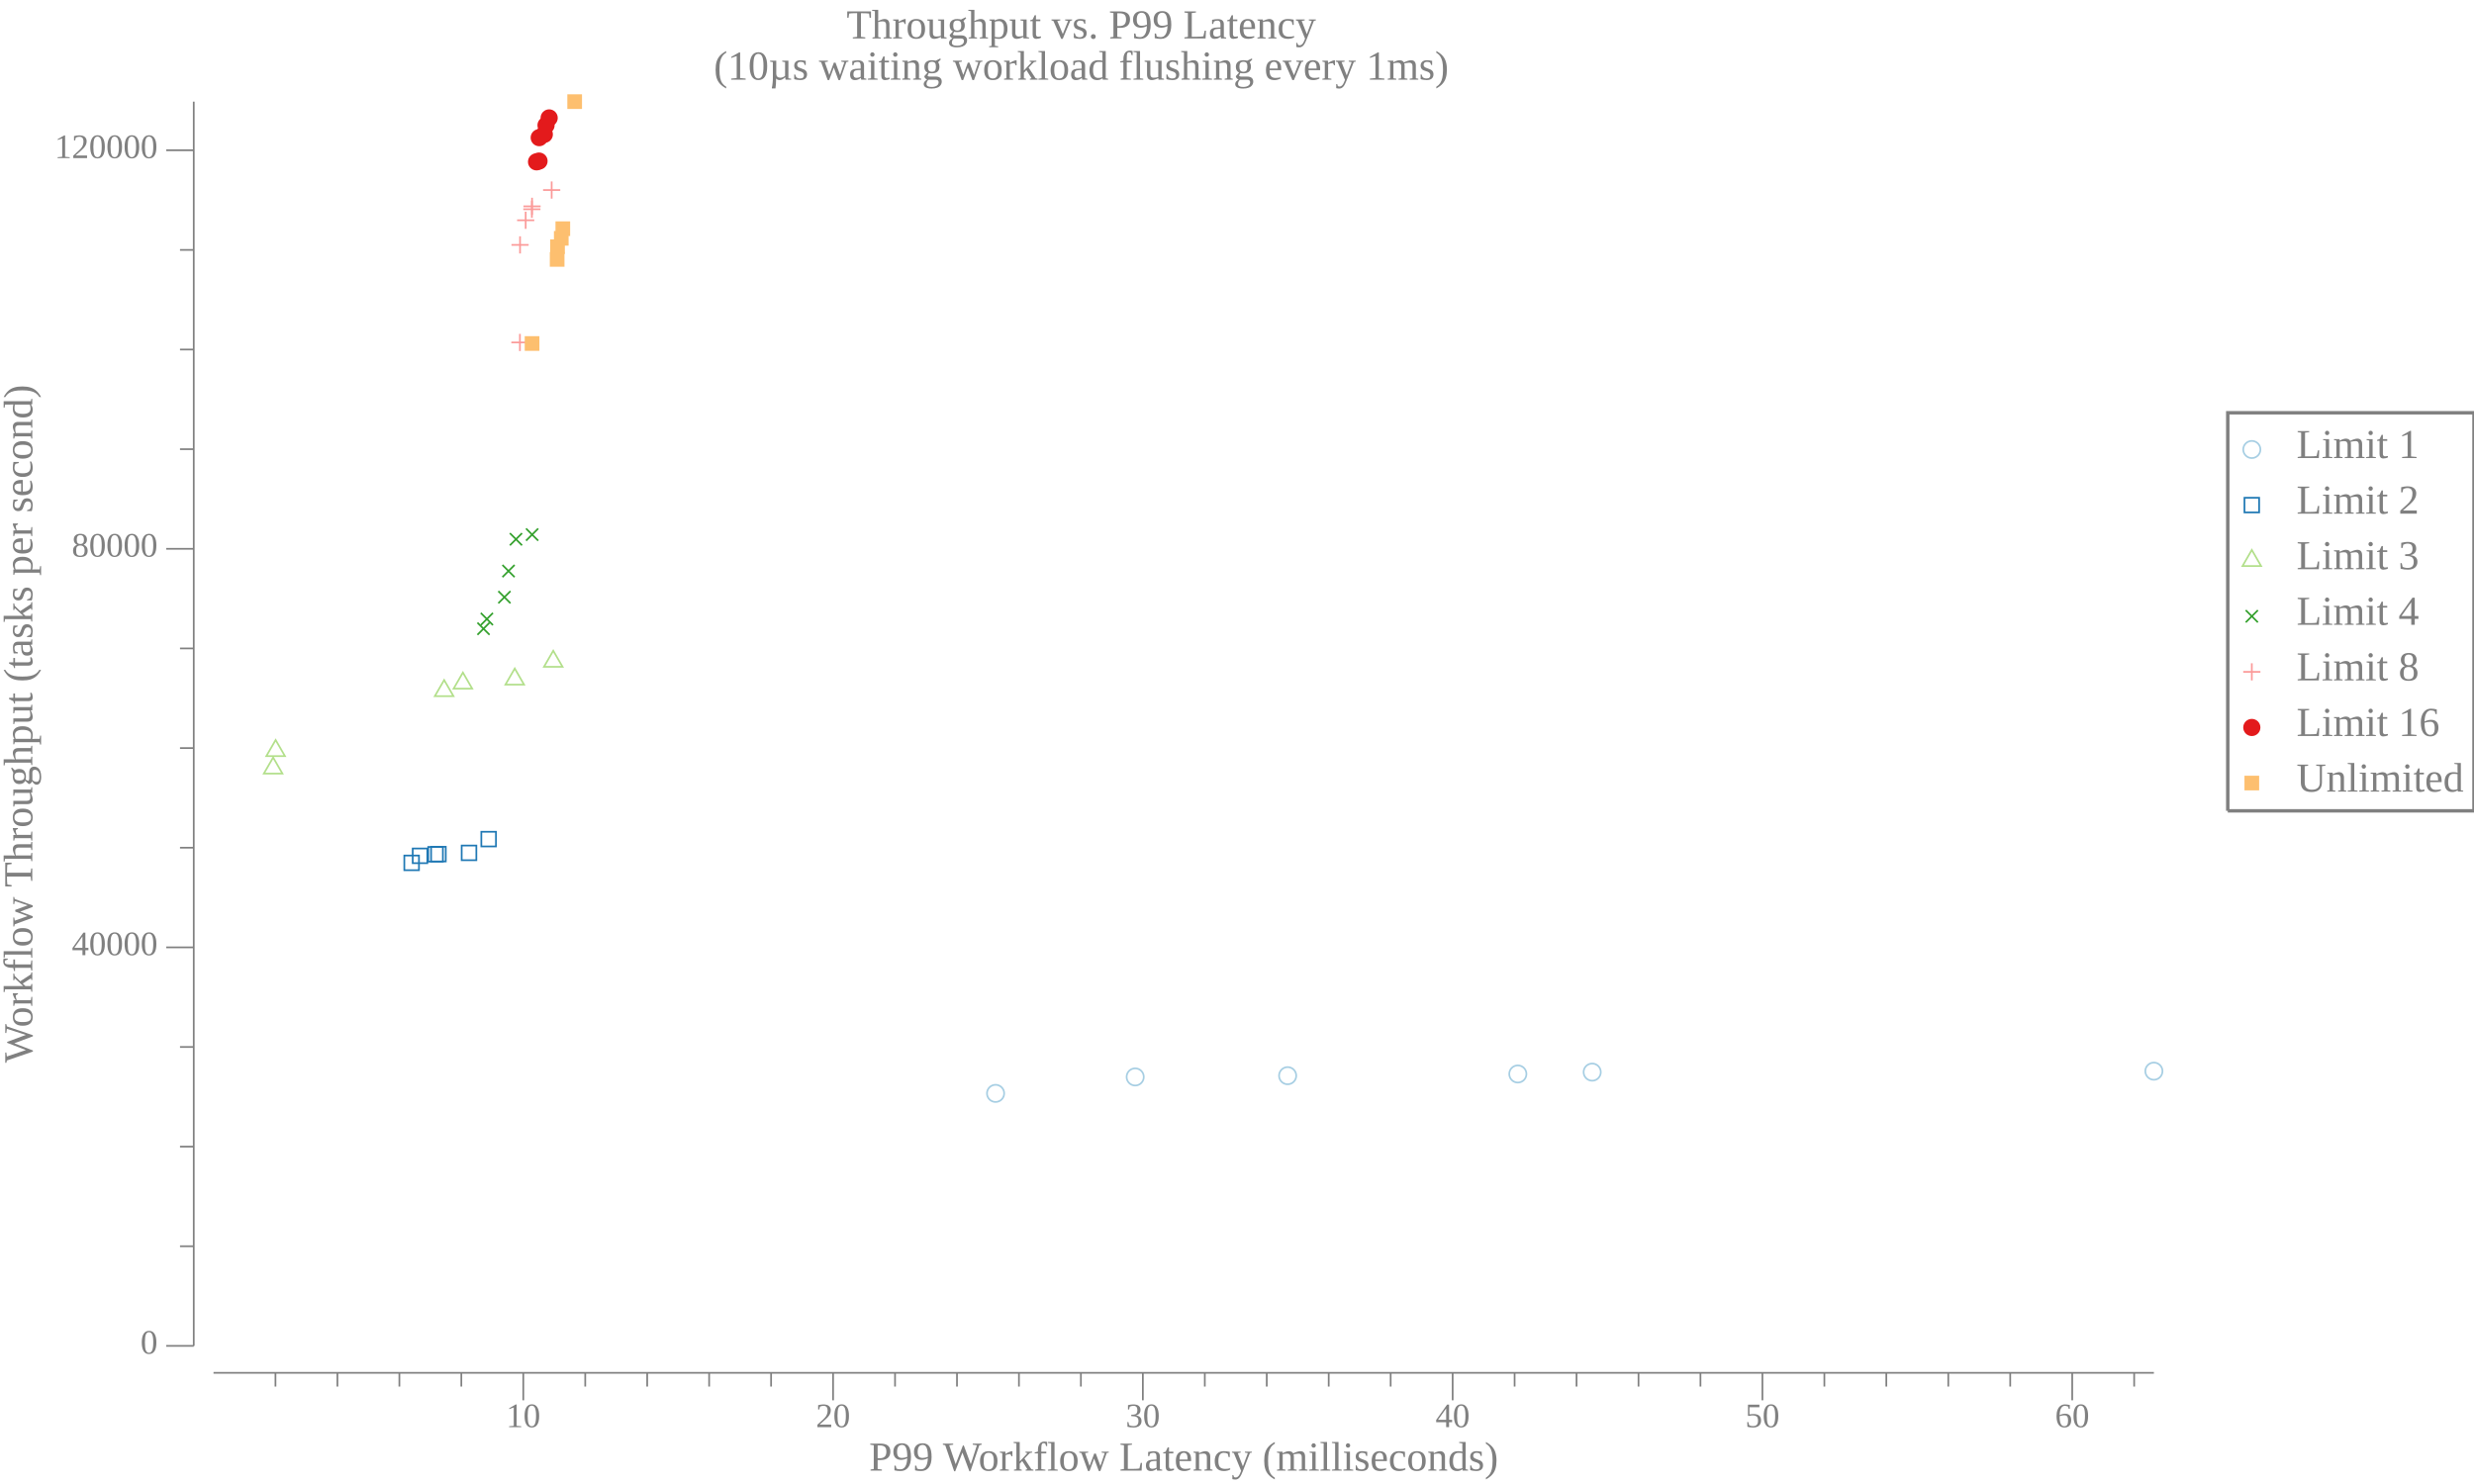
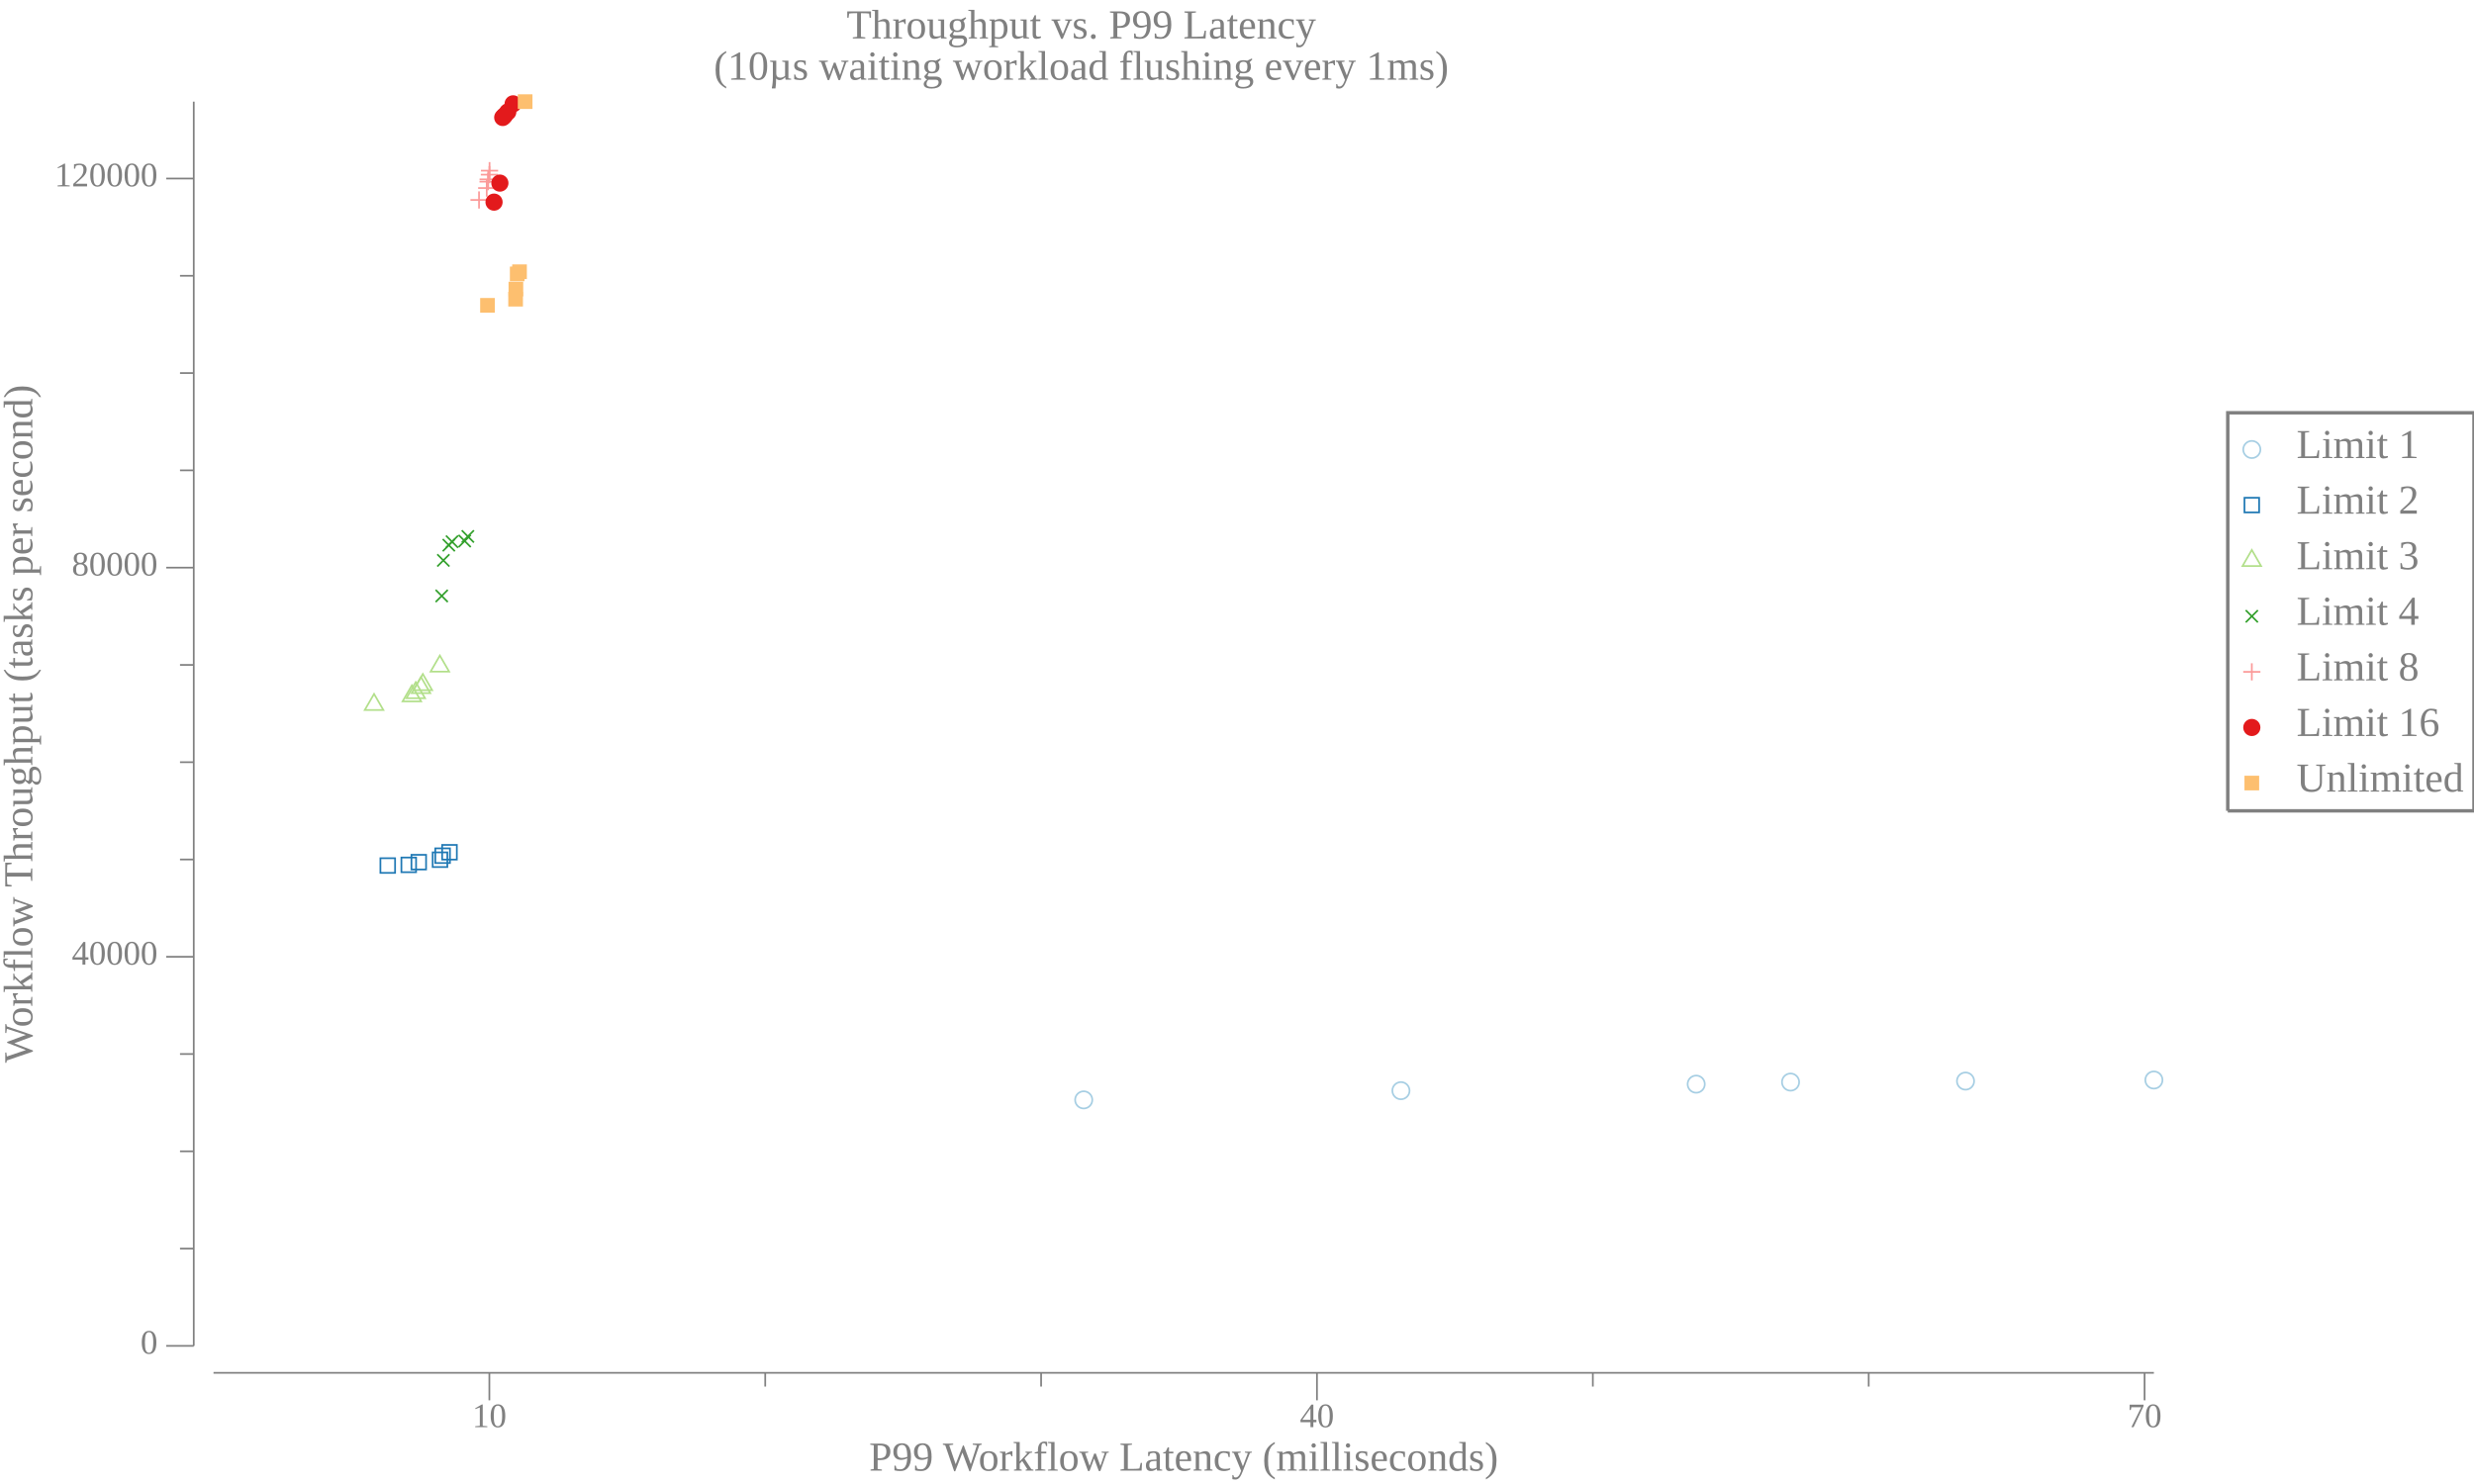
<svg xmlns="http://www.w3.org/2000/svg" width="720pt" height="432pt" viewBox="0 0 720 432">
  <g transform="scale(1, -1) translate(0, -432)">
    <path d="M657.84,301.15A2.5,2.5 0 1 1 652.84,301.15A2.5,2.5 0 1 1 657.84,301.15Z" style="fill:none;stroke:#A6CEE3;stroke-width:0.5" />
    <text x="668.34" y="-298.66" transform="scale(1, -1)" style="font-family:Liberation Serif;font-variant:normal;font-weight:normal;font-style:normal;font-size:12px;fill:#808080">Limit 1</text>
    <path d="M653.2,282.83L657.47,282.83L657.47,287.1L653.2,287.1Z" style="fill:none;stroke:#1F78B4;stroke-width:0.5" />
    <text x="668.34" y="-282.48" transform="scale(1, -1)" style="font-family:Liberation Serif;font-variant:normal;font-weight:normal;font-style:normal;font-size:12px;fill:#808080">Limit 2</text>
    <path d="M655.34,271.91L652.63,267.22L658.04,267.22Z" style="fill:none;stroke:#B2DF8A;stroke-width:0.5" />
    <text x="668.34" y="-266.3" transform="scale(1, -1)" style="font-family:Liberation Serif;font-variant:normal;font-weight:normal;font-style:normal;font-size:12px;fill:#808080">Limit 3</text>
    <path d="M653.57,250.83L657.11,254.37" style="fill:none;stroke:#33A02C;stroke-width:0.5" />
    <path d="M653.57,254.37L657.11,250.83" style="fill:none;stroke:#33A02C;stroke-width:0.5" />
    <text x="668.34" y="-250.11" transform="scale(1, -1)" style="font-family:Liberation Serif;font-variant:normal;font-weight:normal;font-style:normal;font-size:12px;fill:#808080">Limit 4</text>
    <path d="M655.34,238.92L655.34,233.92" style="fill:none;stroke:#FB9A99;stroke-width:0.5" />
    <path d="M652.84,236.42L657.84,236.42" style="fill:none;stroke:#FB9A99;stroke-width:0.5" />
    <text x="668.34" y="-233.93" transform="scale(1, -1)" style="font-family:Liberation Serif;font-variant:normal;font-weight:normal;font-style:normal;font-size:12px;fill:#808080">Limit 8</text>
    <path d="M657.84,220.23A2.5,2.5 0 1 1 652.84,220.23A2.5,2.5 0 1 1 657.84,220.23Z" style="fill:#E31A1C" />
    <text x="668.34" y="-217.75" transform="scale(1, -1)" style="font-family:Liberation Serif;font-variant:normal;font-weight:normal;font-style:normal;font-size:12px;fill:#808080">Limit 16</text>
    <path d="M653.2,201.92L657.47,201.92L657.47,206.18L653.2,206.18Z" style="fill:#FDBF6F" />
    <text x="668.34" y="-201.56" transform="scale(1, -1)" style="font-family:Liberation Serif;font-variant:normal;font-weight:normal;font-style:normal;font-size:12px;fill:#808080">Unlimited</text>
    <path d="M648.34,195.96L648.34,311.84L720,311.84L720,195.96L648.34,195.96" style="fill:none;stroke:#808080" />
    <path d="M0,0L629.34,0L629.34,432L0,432Z" style="fill:#-8000000000000000-8000000000000000-8000000000000000;fill-opacity:0" />
    <text x="246.35" y="-420.81" transform="scale(1, -1)" style="font-family:Liberation Serif;font-variant:normal;font-weight:normal;font-style:normal;font-size:12px;fill:#808080">Throughput vs. P99 Latency</text>
    <text x="207.73" y="-408.81" transform="scale(1, -1)" style="font-family:Liberation Serif;font-variant:normal;font-weight:normal;font-style:normal;font-size:12px;fill:#808080">(10µs waiting workload flushing every 1ms)</text>
    <text x="252.93" y="-3.902" transform="scale(1, -1)" style="font-family:Liberation Serif;font-variant:normal;font-weight:normal;font-style:normal;font-size:12px;fill:#808080">P99 Workflow Latency (milliseconds)</text>
-     <text x="147.29" y="-16.541" transform="scale(1, -1)" style="font-family:Liberation Serif;font-variant:normal;font-weight:normal;font-style:normal;font-size:10px;fill:#808080">10</text>
-     <text x="237.45" y="-16.541" transform="scale(1, -1)" style="font-family:Liberation Serif;font-variant:normal;font-weight:normal;font-style:normal;font-size:10px;fill:#808080">20</text>
-     <text x="327.6" y="-16.541" transform="scale(1, -1)" style="font-family:Liberation Serif;font-variant:normal;font-weight:normal;font-style:normal;font-size:10px;fill:#808080">30</text>
-     <text x="417.76" y="-16.541" transform="scale(1, -1)" style="font-family:Liberation Serif;font-variant:normal;font-weight:normal;font-style:normal;font-size:10px;fill:#808080">40</text>
-     <text x="507.91" y="-16.541" transform="scale(1, -1)" style="font-family:Liberation Serif;font-variant:normal;font-weight:normal;font-style:normal;font-size:10px;fill:#808080">50</text>
-     <text x="598.07" y="-16.541" transform="scale(1, -1)" style="font-family:Liberation Serif;font-variant:normal;font-weight:normal;font-style:normal;font-size:10px;fill:#808080">60</text>
-     <path d="M152.29,24.363L152.29,32.363" style="fill:none;stroke:#808080;stroke-width:0.5" />
-     <path d="M242.45,24.363L242.45,32.363" style="fill:none;stroke:#808080;stroke-width:0.5" />
-     <path d="M332.6,24.363L332.6,32.363" style="fill:none;stroke:#808080;stroke-width:0.5" />
-     <path d="M422.76,24.363L422.76,32.363" style="fill:none;stroke:#808080;stroke-width:0.5" />
-     <path d="M512.91,24.363L512.91,32.363" style="fill:none;stroke:#808080;stroke-width:0.5" />
-     <path d="M603.07,24.363L603.07,32.363" style="fill:none;stroke:#808080;stroke-width:0.5" />
-     <path d="M80.166,28.363L80.166,32.363" style="fill:none;stroke:#808080;stroke-width:0.5" />
-     <path d="M98.197,28.363L98.197,32.363" style="fill:none;stroke:#808080;stroke-width:0.5" />
-     <path d="M116.23,28.363L116.23,32.363" style="fill:none;stroke:#808080;stroke-width:0.5" />
-     <path d="M134.26,28.363L134.26,32.363" style="fill:none;stroke:#808080;stroke-width:0.5" />
-     <path d="M170.32,28.363L170.32,32.363" style="fill:none;stroke:#808080;stroke-width:0.5" />
-     <path d="M188.35,28.363L188.35,32.363" style="fill:none;stroke:#808080;stroke-width:0.5" />
-     <path d="M206.38,28.363L206.38,32.363" style="fill:none;stroke:#808080;stroke-width:0.5" />
-     <path d="M224.41,28.363L224.41,32.363" style="fill:none;stroke:#808080;stroke-width:0.5" />
-     <path d="M260.48,28.363L260.48,32.363" style="fill:none;stroke:#808080;stroke-width:0.5" />
-     <path d="M278.51,28.363L278.51,32.363" style="fill:none;stroke:#808080;stroke-width:0.5" />
-     <path d="M296.54,28.363L296.54,32.363" style="fill:none;stroke:#808080;stroke-width:0.5" />
-     <path d="M314.57,28.363L314.57,32.363" style="fill:none;stroke:#808080;stroke-width:0.5" />
-     <path d="M350.63,28.363L350.63,32.363" style="fill:none;stroke:#808080;stroke-width:0.5" />
-     <path d="M368.66,28.363L368.66,32.363" style="fill:none;stroke:#808080;stroke-width:0.5" />
-     <path d="M386.69,28.363L386.69,32.363" style="fill:none;stroke:#808080;stroke-width:0.5" />
-     <path d="M404.72,28.363L404.72,32.363" style="fill:none;stroke:#808080;stroke-width:0.5" />
-     <path d="M440.79,28.363L440.79,32.363" style="fill:none;stroke:#808080;stroke-width:0.5" />
-     <path d="M458.82,28.363L458.82,32.363" style="fill:none;stroke:#808080;stroke-width:0.5" />
-     <path d="M476.85,28.363L476.85,32.363" style="fill:none;stroke:#808080;stroke-width:0.5" />
-     <path d="M494.88,28.363L494.88,32.363" style="fill:none;stroke:#808080;stroke-width:0.5" />
-     <path d="M530.94,28.363L530.94,32.363" style="fill:none;stroke:#808080;stroke-width:0.5" />
-     <path d="M548.97,28.363L548.97,32.363" style="fill:none;stroke:#808080;stroke-width:0.5" />
-     <path d="M567,28.363L567,32.363" style="fill:none;stroke:#808080;stroke-width:0.5" />
-     <path d="M585.03,28.363L585.03,32.363" style="fill:none;stroke:#808080;stroke-width:0.5" />
-     <path d="M621.1,28.363L621.1,32.363" style="fill:none;stroke:#808080;stroke-width:0.5" />
+     <text x="137.42" y="-16.541" transform="scale(1, -1)" style="font-family:Liberation Serif;font-variant:normal;font-weight:normal;font-style:normal;font-size:10px;fill:#808080">10</text>
+     <text x="378.27" y="-16.541" transform="scale(1, -1)" style="font-family:Liberation Serif;font-variant:normal;font-weight:normal;font-style:normal;font-size:10px;fill:#808080">40</text>
+     <text x="619.13" y="-16.541" transform="scale(1, -1)" style="font-family:Liberation Serif;font-variant:normal;font-weight:normal;font-style:normal;font-size:10px;fill:#808080">70</text>
+     <path d="M142.42,24.363L142.42,32.363" style="fill:none;stroke:#808080;stroke-width:0.5" />
+     <path d="M383.27,24.363L383.27,32.363" style="fill:none;stroke:#808080;stroke-width:0.5" />
+     <path d="M624.13,24.363L624.13,32.363" style="fill:none;stroke:#808080;stroke-width:0.5" />
+     <path d="M222.7,28.363L222.7,32.363" style="fill:none;stroke:#808080;stroke-width:0.5" />
+     <path d="M302.99,28.363L302.99,32.363" style="fill:none;stroke:#808080;stroke-width:0.5" />
+     <path d="M463.56,28.363L463.56,32.363" style="fill:none;stroke:#808080;stroke-width:0.5" />
+     <path d="M543.84,28.363L543.84,32.363" style="fill:none;stroke:#808080;stroke-width:0.5" />
    <path d="M62.135,32.363L626.84,32.363" style="fill:none;stroke:#808080;stroke-width:0.5" />
    <g transform="rotate(90)">
      <text x="122.59" y="9.387" transform="scale(1, -1)" style="font-family:Liberation Serif;font-variant:normal;font-weight:normal;font-style:normal;font-size:12px;fill:#808080">Workflow Throughput (tasks per second)</text>
    </g>
    <text x="40.885" y="-37.924" transform="scale(1, -1)" style="font-family:Liberation Serif;font-variant:normal;font-weight:normal;font-style:normal;font-size:10px;fill:#808080">0</text>
-     <text x="20.885" y="-153.94" transform="scale(1, -1)" style="font-family:Liberation Serif;font-variant:normal;font-weight:normal;font-style:normal;font-size:10px;fill:#808080">40000</text>
-     <text x="20.885" y="-269.95" transform="scale(1, -1)" style="font-family:Liberation Serif;font-variant:normal;font-weight:normal;font-style:normal;font-size:10px;fill:#808080">80000</text>
-     <text x="15.885" y="-385.97" transform="scale(1, -1)" style="font-family:Liberation Serif;font-variant:normal;font-weight:normal;font-style:normal;font-size:10px;fill:#808080">120000</text>
+     <text x="20.885" y="-151.2" transform="scale(1, -1)" style="font-family:Liberation Serif;font-variant:normal;font-weight:normal;font-style:normal;font-size:10px;fill:#808080">40000</text>
+     <text x="20.885" y="-264.47" transform="scale(1, -1)" style="font-family:Liberation Serif;font-variant:normal;font-weight:normal;font-style:normal;font-size:10px;fill:#808080">80000</text>
+     <text x="15.885" y="-377.75" transform="scale(1, -1)" style="font-family:Liberation Serif;font-variant:normal;font-weight:normal;font-style:normal;font-size:10px;fill:#808080">120000</text>
    <path d="M48.385,40.209L56.385,40.209" style="fill:none;stroke:#808080;stroke-width:0.5" />
-     <path d="M48.385,156.22L56.385,156.22" style="fill:none;stroke:#808080;stroke-width:0.5" />
-     <path d="M48.385,272.24L56.385,272.24" style="fill:none;stroke:#808080;stroke-width:0.5" />
-     <path d="M48.385,388.26L56.385,388.26" style="fill:none;stroke:#808080;stroke-width:0.5" />
-     <path d="M52.385,69.213L56.385,69.213" style="fill:none;stroke:#808080;stroke-width:0.5" />
-     <path d="M52.385,98.217L56.385,98.217" style="fill:none;stroke:#808080;stroke-width:0.5" />
-     <path d="M52.385,127.22L56.385,127.22" style="fill:none;stroke:#808080;stroke-width:0.5" />
-     <path d="M52.385,185.23L56.385,185.23" style="fill:none;stroke:#808080;stroke-width:0.5" />
-     <path d="M52.385,214.23L56.385,214.23" style="fill:none;stroke:#808080;stroke-width:0.5" />
-     <path d="M52.385,243.24L56.385,243.24" style="fill:none;stroke:#808080;stroke-width:0.5" />
-     <path d="M52.385,301.24L56.385,301.24" style="fill:none;stroke:#808080;stroke-width:0.5" />
-     <path d="M52.385,330.25L56.385,330.25" style="fill:none;stroke:#808080;stroke-width:0.5" />
-     <path d="M52.385,359.25L56.385,359.25" style="fill:none;stroke:#808080;stroke-width:0.5" />
+     <path d="M48.385,153.48L56.385,153.48" style="fill:none;stroke:#808080;stroke-width:0.5" />
+     <path d="M48.385,266.76L56.385,266.76" style="fill:none;stroke:#808080;stroke-width:0.5" />
+     <path d="M48.385,380.03L56.385,380.03" style="fill:none;stroke:#808080;stroke-width:0.5" />
+     <path d="M52.385,68.528L56.385,68.528" style="fill:none;stroke:#808080;stroke-width:0.5" />
+     <path d="M52.385,96.847L56.385,96.847" style="fill:none;stroke:#808080;stroke-width:0.5" />
+     <path d="M52.385,125.17L56.385,125.17" style="fill:none;stroke:#808080;stroke-width:0.5" />
+     <path d="M52.385,181.8L56.385,181.8" style="fill:none;stroke:#808080;stroke-width:0.5" />
+     <path d="M52.385,210.12L56.385,210.12" style="fill:none;stroke:#808080;stroke-width:0.5" />
+     <path d="M52.385,238.44L56.385,238.44" style="fill:none;stroke:#808080;stroke-width:0.5" />
+     <path d="M52.385,295.08L56.385,295.08" style="fill:none;stroke:#808080;stroke-width:0.5" />
+     <path d="M52.385,323.4L56.385,323.4" style="fill:none;stroke:#808080;stroke-width:0.5" />
+     <path d="M52.385,351.72L56.385,351.72" style="fill:none;stroke:#808080;stroke-width:0.5" />
    <path d="M56.385,40.209L56.385,402.41" style="fill:none;stroke:#808080;stroke-width:0.5" />
-     <path d="M292.24,113.71A2.5,2.5 0 1 1 287.24,113.71A2.5,2.5 0 1 1 292.24,113.71Z" style="fill:none;stroke:#A6CEE3;stroke-width:0.5" />
-     <path d="M332.87,118.5A2.5,2.5 0 1 1 327.87,118.5A2.5,2.5 0 1 1 332.87,118.5Z" style="fill:none;stroke:#A6CEE3;stroke-width:0.5" />
-     <path d="M377.24,118.86A2.5,2.5 0 1 1 372.24,118.86A2.5,2.5 0 1 1 377.24,118.86Z" style="fill:none;stroke:#A6CEE3;stroke-width:0.5" />
-     <path d="M444.23,119.36A2.5,2.5 0 1 1 439.23,119.36A2.5,2.5 0 1 1 444.23,119.36Z" style="fill:none;stroke:#A6CEE3;stroke-width:0.5" />
-     <path d="M465.87,119.9A2.5,2.5 0 1 1 460.87,119.9A2.5,2.5 0 1 1 465.87,119.9Z" style="fill:none;stroke:#A6CEE3;stroke-width:0.5" />
-     <path d="M629.34,120.18A2.5,2.5 0 1 1 624.34,120.18A2.5,2.5 0 1 1 629.34,120.18Z" style="fill:none;stroke:#A6CEE3;stroke-width:0.5" />
-     <path d="M117.67,178.68L121.93,178.68L121.93,182.95L117.67,182.95Z" style="fill:none;stroke:#1F78B4;stroke-width:0.5" />
-     <path d="M120.11,180.73L124.37,180.73L124.37,185L120.11,185Z" style="fill:none;stroke:#1F78B4;stroke-width:0.5" />
-     <path d="M124.63,181.18L128.89,181.18L128.89,185.45L124.63,185.45Z" style="fill:none;stroke:#1F78B4;stroke-width:0.5" />
-     <path d="M125.46,181.23L129.73,181.23L129.73,185.5L125.46,185.5Z" style="fill:none;stroke:#1F78B4;stroke-width:0.5" />
-     <path d="M134.36,181.59L138.63,181.59L138.63,185.86L134.36,185.86Z" style="fill:none;stroke:#1F78B4;stroke-width:0.5" />
-     <path d="M140.08,185.6L144.34,185.6L144.34,189.87L140.08,189.87Z" style="fill:none;stroke:#1F78B4;stroke-width:0.5" />
-     <path d="M79.491,211.49L76.784,206.8L82.197,206.8Z" style="fill:none;stroke:#B2DF8A;stroke-width:0.5" />
-     <path d="M80.22,216.59L77.513,211.9L82.926,211.9Z" style="fill:none;stroke:#B2DF8A;stroke-width:0.5" />
-     <path d="M129.26,234.04L126.55,229.35L131.97,229.35Z" style="fill:none;stroke:#B2DF8A;stroke-width:0.5" />
-     <path d="M134.72,236.22L132.01,231.53L137.42,231.53Z" style="fill:none;stroke:#B2DF8A;stroke-width:0.5" />
-     <path d="M149.81,237.4L147.1,232.71L152.51,232.71Z" style="fill:none;stroke:#B2DF8A;stroke-width:0.5" />
-     <path d="M161.01,242.57L158.31,237.88L163.72,237.88Z" style="fill:none;stroke:#B2DF8A;stroke-width:0.5" />
-     <path d="M138.94,247.21L142.47,250.74" style="fill:none;stroke:#33A02C;stroke-width:0.5" />
-     <path d="M138.94,250.74L142.47,247.21" style="fill:none;stroke:#33A02C;stroke-width:0.5" />
-     <path d="M139.92,250.03L143.46,253.57" style="fill:none;stroke:#33A02C;stroke-width:0.5" />
-     <path d="M139.92,253.57L143.46,250.03" style="fill:none;stroke:#33A02C;stroke-width:0.5" />
-     <path d="M145.02,256.39L148.56,259.92" style="fill:none;stroke:#33A02C;stroke-width:0.5" />
-     <path d="M145.02,259.92L148.56,256.39" style="fill:none;stroke:#33A02C;stroke-width:0.5" />
-     <path d="M146.22,264L149.76,267.54" style="fill:none;stroke:#33A02C;stroke-width:0.5" />
-     <path d="M146.22,267.54L149.76,264" style="fill:none;stroke:#33A02C;stroke-width:0.5" />
-     <path d="M148.39,273.25L151.93,276.79" style="fill:none;stroke:#33A02C;stroke-width:0.5" />
-     <path d="M148.39,276.79L151.93,273.25" style="fill:none;stroke:#33A02C;stroke-width:0.5" />
-     <path d="M153.09,274.61L156.63,278.14" style="fill:none;stroke:#33A02C;stroke-width:0.5" />
-     <path d="M153.09,278.14L156.63,274.61" style="fill:none;stroke:#33A02C;stroke-width:0.5" />
-     <path d="M151.31,334.81L151.31,329.81" style="fill:none;stroke:#FB9A99;stroke-width:0.5" />
-     <path d="M148.81,332.31L153.81,332.31" style="fill:none;stroke:#FB9A99;stroke-width:0.5" />
-     <path d="M151.35,363.21L151.35,358.21" style="fill:none;stroke:#FB9A99;stroke-width:0.5" />
-     <path d="M148.85,360.71L153.85,360.71" style="fill:none;stroke:#FB9A99;stroke-width:0.5" />
-     <path d="M152.99,370.38L152.99,365.38" style="fill:none;stroke:#FB9A99;stroke-width:0.5" />
-     <path d="M150.49,367.88L155.49,367.88" style="fill:none;stroke:#FB9A99;stroke-width:0.5" />
-     <path d="M154.79,373.59L154.79,368.59" style="fill:none;stroke:#FB9A99;stroke-width:0.5" />
-     <path d="M152.29,371.09L157.29,371.09" style="fill:none;stroke:#FB9A99;stroke-width:0.5" />
-     <path d="M154.84,374.44L154.84,369.44" style="fill:none;stroke:#FB9A99;stroke-width:0.5" />
-     <path d="M152.34,371.94L157.34,371.94" style="fill:none;stroke:#FB9A99;stroke-width:0.5" />
-     <path d="M160.55,379.18L160.55,374.18" style="fill:none;stroke:#FB9A99;stroke-width:0.5" />
-     <path d="M158.05,376.68L163.05,376.68" style="fill:none;stroke:#FB9A99;stroke-width:0.5" />
-     <path d="M158.65,384.89A2.5,2.5 0 1 1 153.65,384.89A2.5,2.5 0 1 1 158.65,384.89Z" style="fill:#E31A1C" />
-     <path d="M159.37,385.11A2.5,2.5 0 1 1 154.37,385.11A2.5,2.5 0 1 1 159.37,385.11Z" style="fill:#E31A1C" />
-     <path d="M159.43,391.93A2.5,2.5 0 1 1 154.43,391.93A2.5,2.5 0 1 1 159.43,391.93Z" style="fill:#E31A1C" />
-     <path d="M160.91,392.89A2.5,2.5 0 1 1 155.91,392.89A2.5,2.5 0 1 1 160.91,392.89Z" style="fill:#E31A1C" />
-     <path d="M161.41,395.53A2.5,2.5 0 1 1 156.41,395.53A2.5,2.5 0 1 1 161.41,395.53Z" style="fill:#E31A1C" />
-     <path d="M162.32,397.67A2.5,2.5 0 1 1 157.32,397.67A2.5,2.5 0 1 1 162.32,397.67Z" style="fill:#E31A1C" />
-     <path d="M152.71,329.87L156.98,329.87L156.98,334.14L152.71,334.14Z" style="fill:#FDBF6F" />
-     <path d="M160.01,354.35L164.28,354.35L164.28,358.62L160.01,358.62Z" style="fill:#FDBF6F" />
-     <path d="M160.12,358.05L164.39,358.05L164.39,362.31L160.12,362.31Z" style="fill:#FDBF6F" />
-     <path d="M161.21,360.49L165.48,360.49L165.48,364.76L161.21,364.76Z" style="fill:#FDBF6F" />
-     <path d="M161.66,363.29L165.93,363.29L165.93,367.56L161.66,367.56Z" style="fill:#FDBF6F" />
-     <path d="M165.11,400.28L169.38,400.28L169.38,404.55L165.11,404.55Z" style="fill:#FDBF6F" />
+     <path d="M317.89,111.82A2.5,2.5 0 1 1 312.89,111.82A2.5,2.5 0 1 1 317.89,111.82Z" style="fill:none;stroke:#A6CEE3;stroke-width:0.5" />
+     <path d="M410.21,114.5A2.5,2.5 0 1 1 405.21,114.5A2.5,2.5 0 1 1 410.21,114.5Z" style="fill:none;stroke:#A6CEE3;stroke-width:0.5" />
+     <path d="M496.14,116.4A2.5,2.5 0 1 1 491.14,116.4A2.5,2.5 0 1 1 496.14,116.4Z" style="fill:none;stroke:#A6CEE3;stroke-width:0.5" />
+     <path d="M523.6,117A2.5,2.5 0 1 1 518.6,117A2.5,2.5 0 1 1 523.6,117Z" style="fill:none;stroke:#A6CEE3;stroke-width:0.5" />
+     <path d="M574.52,117.29A2.5,2.5 0 1 1 569.52,117.29A2.5,2.5 0 1 1 574.52,117.29Z" style="fill:none;stroke:#A6CEE3;stroke-width:0.5" />
+     <path d="M629.34,117.6A2.5,2.5 0 1 1 624.34,117.6A2.5,2.5 0 1 1 629.34,117.6Z" style="fill:none;stroke:#A6CEE3;stroke-width:0.5" />
+     <path d="M110.71,177.9L114.98,177.9L114.98,182.17L110.71,182.17Z" style="fill:none;stroke:#1F78B4;stroke-width:0.5" />
+     <path d="M116.82,178.1L121.09,178.1L121.09,182.37L116.82,182.37Z" style="fill:none;stroke:#1F78B4;stroke-width:0.5" />
+     <path d="M119.74,178.89L124,178.89L124,183.16L119.74,183.16Z" style="fill:none;stroke:#1F78B4;stroke-width:0.5" />
+     <path d="M125.92,179.6L130.19,179.6L130.19,183.87L125.92,183.87Z" style="fill:none;stroke:#1F78B4;stroke-width:0.5" />
+     <path d="M126.68,180.77L130.95,180.77L130.95,185.04L126.68,185.04Z" style="fill:none;stroke:#1F78B4;stroke-width:0.5" />
+     <path d="M128.68,181.77L132.95,181.77L132.95,186.04L128.68,186.04Z" style="fill:none;stroke:#1F78B4;stroke-width:0.5" />
+     <path d="M108.86,229.99L106.15,225.31L111.57,225.31Z" style="fill:none;stroke:#B2DF8A;stroke-width:0.5" />
+     <path d="M119.87,232.5L117.16,227.82L122.57,227.82Z" style="fill:none;stroke:#B2DF8A;stroke-width:0.5" />
+     <path d="M120.99,233.43L118.28,228.74L123.7,228.74Z" style="fill:none;stroke:#B2DF8A;stroke-width:0.5" />
+     <path d="M122.52,234.92L119.81,230.23L125.22,230.23Z" style="fill:none;stroke:#B2DF8A;stroke-width:0.5" />
+     <path d="M123.06,235.79L120.35,231.1L125.76,231.1Z" style="fill:none;stroke:#B2DF8A;stroke-width:0.5" />
+     <path d="M128.01,241.17L125.31,236.48L130.72,236.48Z" style="fill:none;stroke:#B2DF8A;stroke-width:0.5" />
+     <path d="M126.78,256.75L130.32,260.29" style="fill:none;stroke:#33A02C;stroke-width:0.5" />
+     <path d="M126.78,260.29L130.32,256.75" style="fill:none;stroke:#33A02C;stroke-width:0.5" />
+     <path d="M127.26,267.1L130.79,270.64" style="fill:none;stroke:#33A02C;stroke-width:0.5" />
+     <path d="M127.26,270.64L130.79,267.1" style="fill:none;stroke:#33A02C;stroke-width:0.5" />
+     <path d="M128.85,271.53L132.38,275.07" style="fill:none;stroke:#33A02C;stroke-width:0.5" />
+     <path d="M128.85,275.07L132.38,271.53" style="fill:none;stroke:#33A02C;stroke-width:0.5" />
+     <path d="M129.78,272.55L133.31,276.08" style="fill:none;stroke:#33A02C;stroke-width:0.5" />
+     <path d="M129.78,276.08L133.31,272.55" style="fill:none;stroke:#33A02C;stroke-width:0.5" />
+     <path d="M133.46,272.74L137,276.28" style="fill:none;stroke:#33A02C;stroke-width:0.5" />
+     <path d="M133.46,276.28L137,272.74" style="fill:none;stroke:#33A02C;stroke-width:0.5" />
+     <path d="M134.39,274.08L137.92,277.61" style="fill:none;stroke:#33A02C;stroke-width:0.5" />
+     <path d="M134.39,277.61L137.92,274.08" style="fill:none;stroke:#33A02C;stroke-width:0.5" />
+     <path d="M139.41,376.29L139.41,371.29" style="fill:none;stroke:#FB9A99;stroke-width:0.5" />
+     <path d="M136.91,373.79L141.91,373.79" style="fill:none;stroke:#FB9A99;stroke-width:0.5" />
+     <path d="M141.65,379.76L141.65,374.76" style="fill:none;stroke:#FB9A99;stroke-width:0.5" />
+     <path d="M139.15,377.26L144.15,377.26" style="fill:none;stroke:#FB9A99;stroke-width:0.5" />
+     <path d="M142.05,381.62L142.05,376.62" style="fill:none;stroke:#FB9A99;stroke-width:0.5" />
+     <path d="M139.55,379.12L144.55,379.12" style="fill:none;stroke:#FB9A99;stroke-width:0.5" />
+     <path d="M142.07,382.29L142.07,377.29" style="fill:none;stroke:#FB9A99;stroke-width:0.5" />
+     <path d="M139.57,379.79L144.57,379.79" style="fill:none;stroke:#FB9A99;stroke-width:0.5" />
+     <path d="M142.43,383.66L142.43,378.66" style="fill:none;stroke:#FB9A99;stroke-width:0.5" />
+     <path d="M139.93,381.16L144.93,381.16" style="fill:none;stroke:#FB9A99;stroke-width:0.5" />
+     <path d="M142.47,384.82L142.47,379.82" style="fill:none;stroke:#FB9A99;stroke-width:0.5" />
+     <path d="M139.97,382.32L144.97,382.32" style="fill:none;stroke:#FB9A99;stroke-width:0.5" />
+     <path d="M146.28,373.16A2.5,2.5 0 1 1 141.28,373.16A2.5,2.5 0 1 1 146.28,373.16Z" style="fill:#E31A1C" />
+     <path d="M147.98,378.7A2.5,2.5 0 1 1 142.98,378.7A2.5,2.5 0 1 1 147.98,378.7Z" style="fill:#E31A1C" />
+     <path d="M148.81,397.8A2.5,2.5 0 1 1 143.81,397.8A2.5,2.5 0 1 1 148.81,397.8Z" style="fill:#E31A1C" />
+     <path d="M149.33,398.33A2.5,2.5 0 1 1 144.33,398.33A2.5,2.5 0 1 1 149.33,398.33Z" style="fill:#E31A1C" />
+     <path d="M150.28,399.42A2.5,2.5 0 1 1 145.28,399.42A2.5,2.5 0 1 1 150.28,399.42Z" style="fill:#E31A1C" />
+     <path d="M151.83,401.77A2.5,2.5 0 1 1 146.83,401.77A2.5,2.5 0 1 1 151.83,401.77Z" style="fill:#E31A1C" />
+     <path d="M139.74,340.98L144,340.98L144,345.25L139.74,345.25Z" style="fill:#FDBF6F" />
+     <path d="M147.92,342.77L152.19,342.77L152.19,347.04L147.92,347.04Z" style="fill:#FDBF6F" />
+     <path d="M148,345.72L152.27,345.72L152.27,349.99L148,349.99Z" style="fill:#FDBF6F" />
+     <path d="M148.39,350.13L152.65,350.13L152.65,354.4L148.39,354.4Z" style="fill:#FDBF6F" />
+     <path d="M149.06,350.76L153.33,350.76L153.33,355.03L149.06,355.03Z" style="fill:#FDBF6F" />
+     <path d="M150.69,400.28L154.96,400.28L154.96,404.55L150.69,404.55Z" style="fill:#FDBF6F" />
  </g>
</svg>
